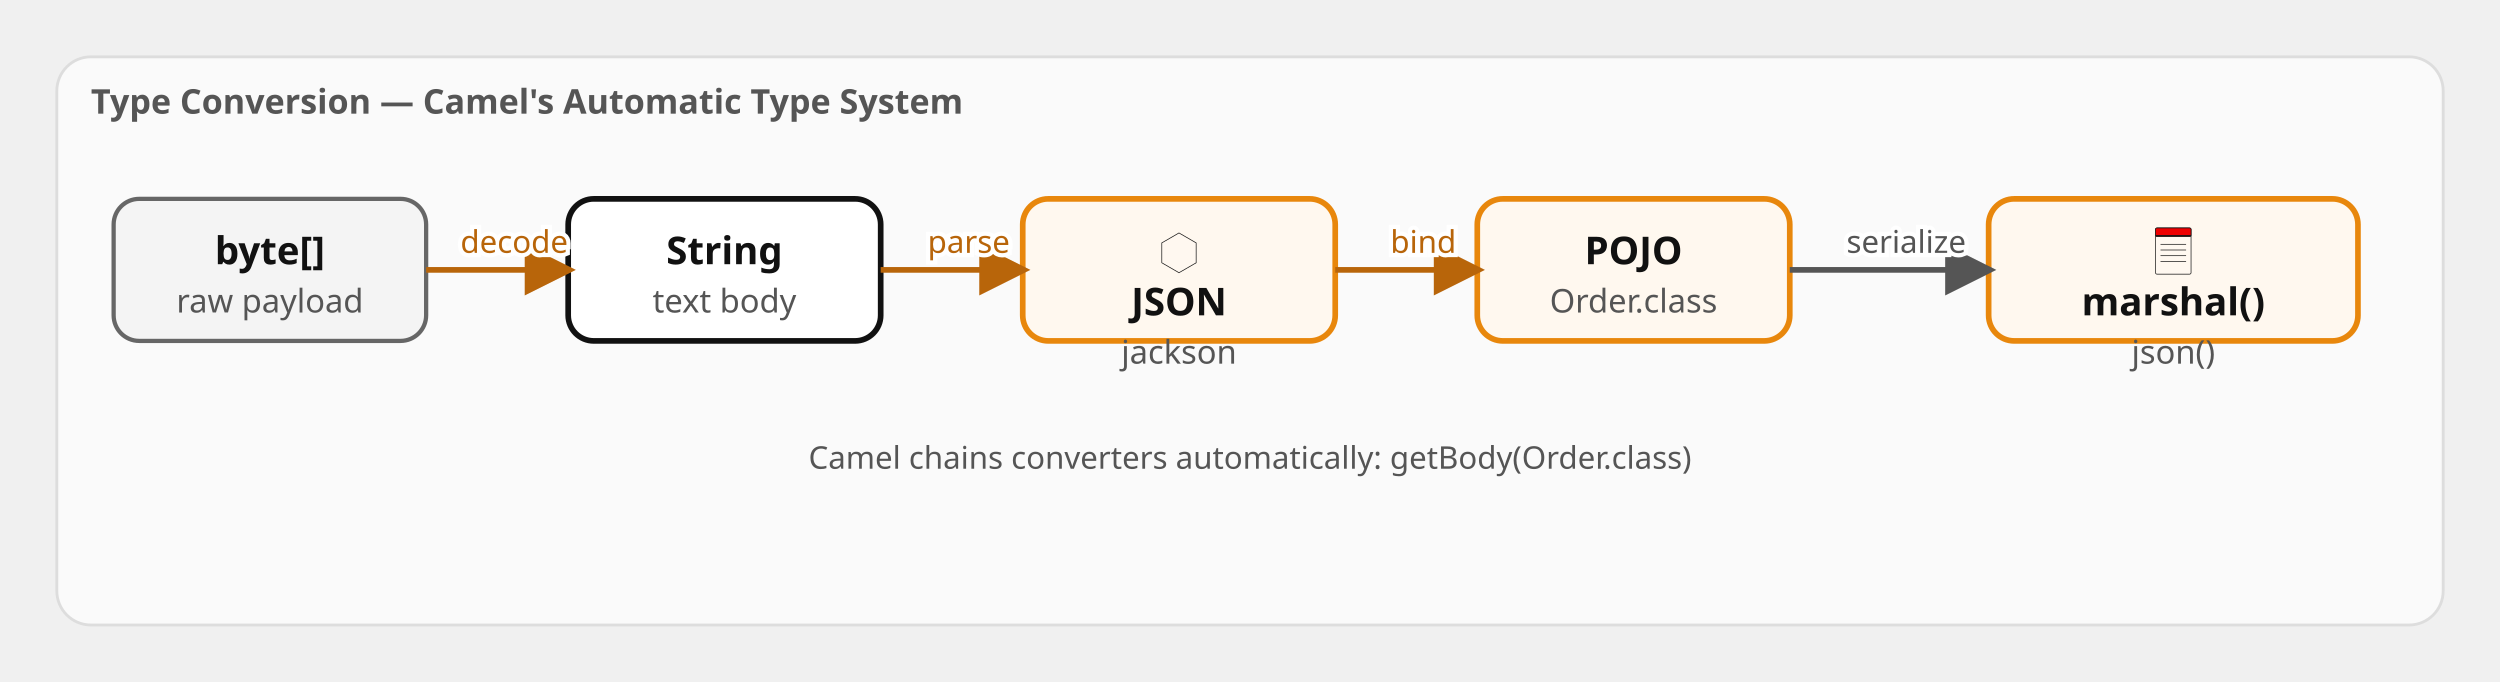
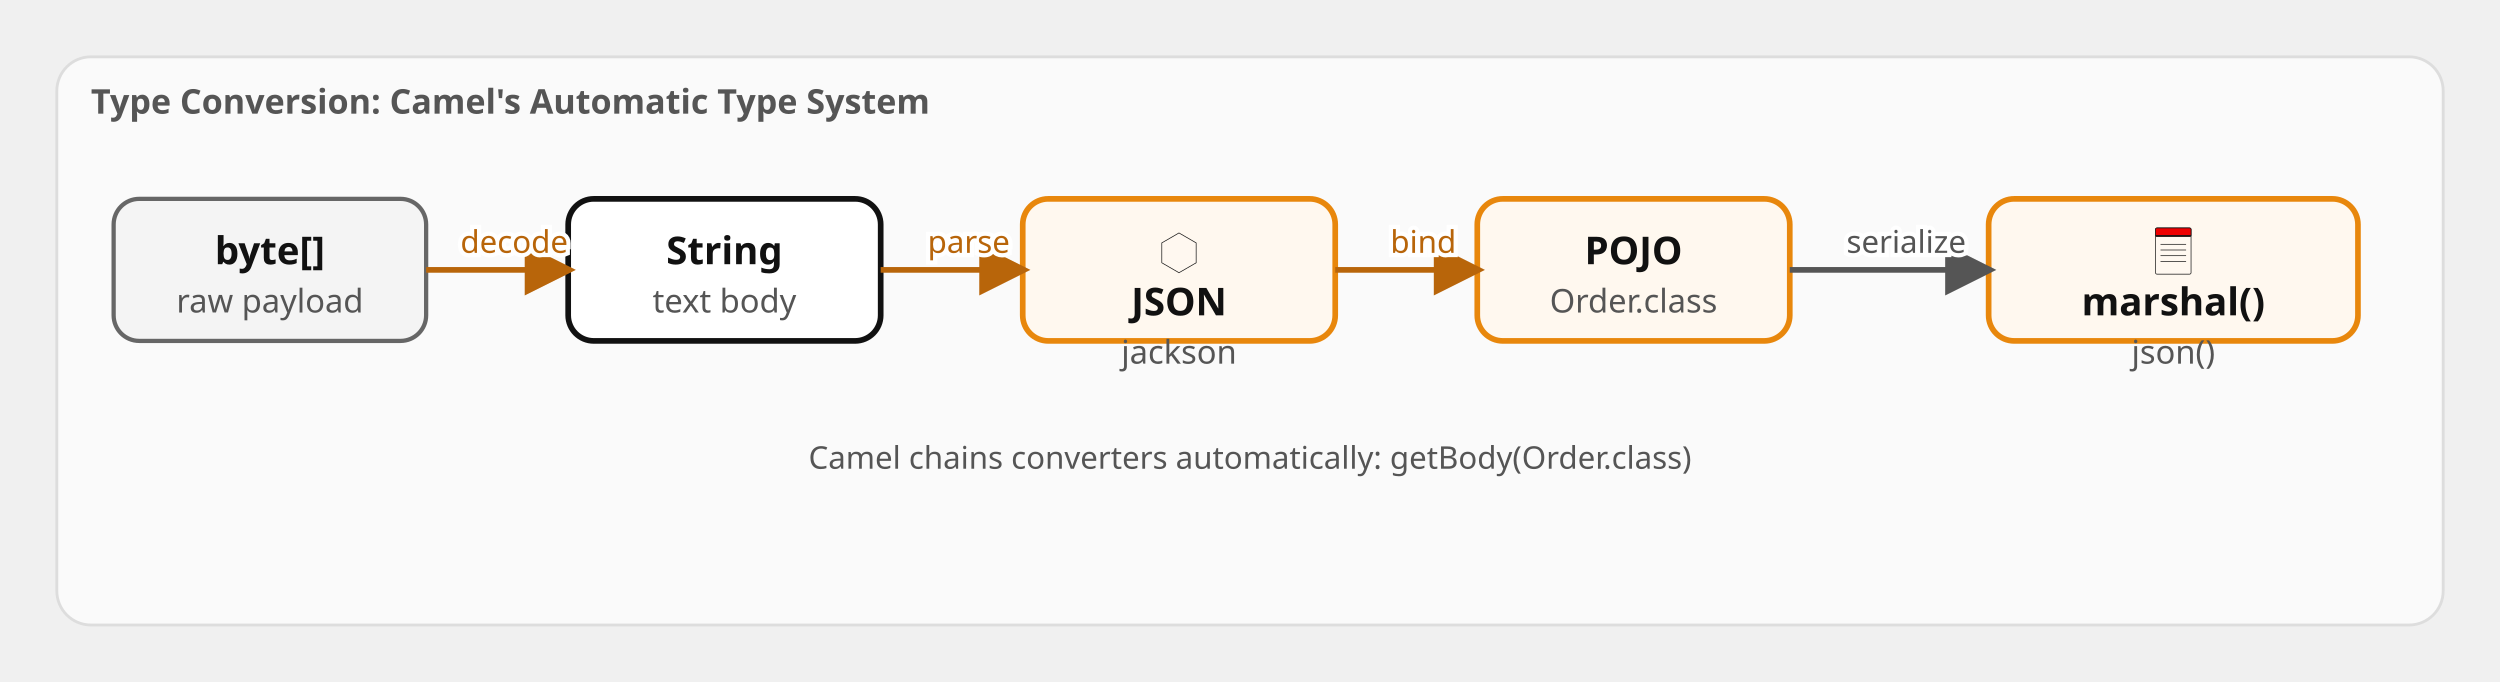
<svg xmlns="http://www.w3.org/2000/svg" viewBox="0 0 880 240" font-family="'Red Hat Text', system-ui, sans-serif" role="img">
  <defs>
    <marker id="a" viewBox="0 0 10 10" refX="8.5" refY="5" markerWidth="9" markerHeight="9" orient="auto-start-reverse">
      <path d="M0,0 L10,5 L0,10 z" fill="#555" />
    </marker>
    <marker id="am" viewBox="0 0 10 10" refX="8.5" refY="5" markerWidth="9" markerHeight="9" orient="auto-start-reverse">
      <path d="M0,0 L10,5 L0,10 z" fill="#b8650a" />
    </marker>
  </defs>
  <rect x="20" y="20" width="840" height="200" rx="12" fill="#fafafa" stroke="#ddd" />
-   <text x="32" y="40" font-size="12" font-weight="700" fill="#555555">Type Conversion — Camel's Automatic Type System</text>
+   <text x="32" y="40" font-size="12" font-weight="700" fill="#555555">Type Conversion: Camel's Automatic Type System</text>
  <rect x="40" y="70" width="110" height="50" rx="9" fill="#f4f4f4" stroke="#666666" stroke-width="1.5" />
  <text x="95.0" y="93.0" font-size="13.5" font-weight="700" fill="#111111" text-anchor="middle">byte[]</text>
  <text x="95.0" y="110.0" font-size="11.5" fill="#555555" text-anchor="middle">raw payload</text>
  <rect x="200" y="70" width="110" height="50" rx="9" fill="#ffffff" stroke="#111111" stroke-width="2" />
  <text x="255.0" y="93.0" font-size="13.5" font-weight="700" fill="#111111" text-anchor="middle">String</text>
  <text x="255.0" y="110.0" font-size="11.5" fill="#555555" text-anchor="middle">text body</text>
  <rect x="360" y="70" width="110" height="50" rx="9" fill="#fff8ef" stroke="#e8870c" stroke-width="2" />
  <g transform="translate(400.0,74) scale(0.25)">
    <polygon points="84.2,46.0 84.2,74.0 60.0,88.0 35.8,74.0 35.8,46.0 60.0,32.0" fill="#FFF8F0" stroke="#151515" />
  </g>
  <text x="415.0" y="111.0" font-size="13.5" font-weight="700" fill="#111111" text-anchor="middle">JSON</text>
  <text x="415.0" y="128.0" font-size="11.5" fill="#555555" text-anchor="middle">jackson</text>
  <rect x="520" y="70" width="110" height="50" rx="9" fill="#fff8ef" stroke="#e8870c" stroke-width="2" />
  <text x="575.0" y="93.0" font-size="13.5" font-weight="700" fill="#111111" text-anchor="middle">POJO</text>
  <text x="575.0" y="110.0" font-size="11.5" fill="#555555" text-anchor="middle">Order.class</text>
  <rect x="700" y="70" width="130" height="50" rx="9" fill="#fff8ef" stroke="#e8870c" stroke-width="2" />
  <g transform="translate(750.0,74) scale(0.25)">
    <rect x="35" y="25" width="50" height="65" fill="#FFF8F0" stroke="#151515" rx="2" />
    <rect x="35" y="25" width="50" height="12" fill="#EE0000" stroke="#151515" rx="2" />
    <rect x="35" y="35" width="50" height="2" fill="#151515" stroke="none" />
    <line x1="42" y1="48" x2="78" y2="48" stroke="#151515" stroke-width="1" />
    <line x1="42" y1="56" x2="78" y2="56" stroke="#151515" stroke-width="1" />
    <line x1="42" y1="64" x2="78" y2="64" stroke="#151515" stroke-width="1" />
    <line x1="42" y1="72" x2="78" y2="72" stroke="#151515" stroke-width="1" />
  </g>
  <text x="765.0" y="111.0" font-size="13.5" font-weight="700" fill="#111111" text-anchor="middle">marshal()</text>
  <text x="765.0" y="128.0" font-size="11.5" fill="#555555" text-anchor="middle">json()</text>
  <path d="M150,95 L200,95" fill="none" stroke="#b8650a" stroke-width="2" marker-end="url(#am)" />
  <text x="181.0" y="89.0" font-size="11" fill="#ffffff" stroke="#ffffff" stroke-width="3" paint-order="stroke" text-anchor="middle">decode</text>
  <text x="181.0" y="89.0" font-size="11" fill="#b8650a" text-anchor="middle">decode</text>
  <path d="M310,95 L360,95" fill="none" stroke="#b8650a" stroke-width="2" marker-end="url(#am)" />
  <text x="341.0" y="89.0" font-size="11" fill="#ffffff" stroke="#ffffff" stroke-width="3" paint-order="stroke" text-anchor="middle">parse</text>
  <text x="341.0" y="89.0" font-size="11" fill="#b8650a" text-anchor="middle">parse</text>
  <path d="M470,95 L520,95" fill="none" stroke="#b8650a" stroke-width="2" marker-end="url(#am)" />
  <text x="501.0" y="89.0" font-size="11" fill="#ffffff" stroke="#ffffff" stroke-width="3" paint-order="stroke" text-anchor="middle">bind</text>
  <text x="501.0" y="89.0" font-size="11" fill="#b8650a" text-anchor="middle">bind</text>
  <path d="M630,95 L700,95" fill="none" stroke="#555" stroke-width="2" marker-end="url(#a)" />
  <text x="671.0" y="89.0" font-size="11" fill="#ffffff" stroke="#ffffff" stroke-width="3" paint-order="stroke" text-anchor="middle">serialize</text>
  <text x="671.0" y="89.0" font-size="11" fill="#555" text-anchor="middle">serialize</text>
  <text x="440" y="165" font-size="11" fill="#555555" text-anchor="middle">Camel chains converters automatically: getBody(Order.class)</text>
</svg>
